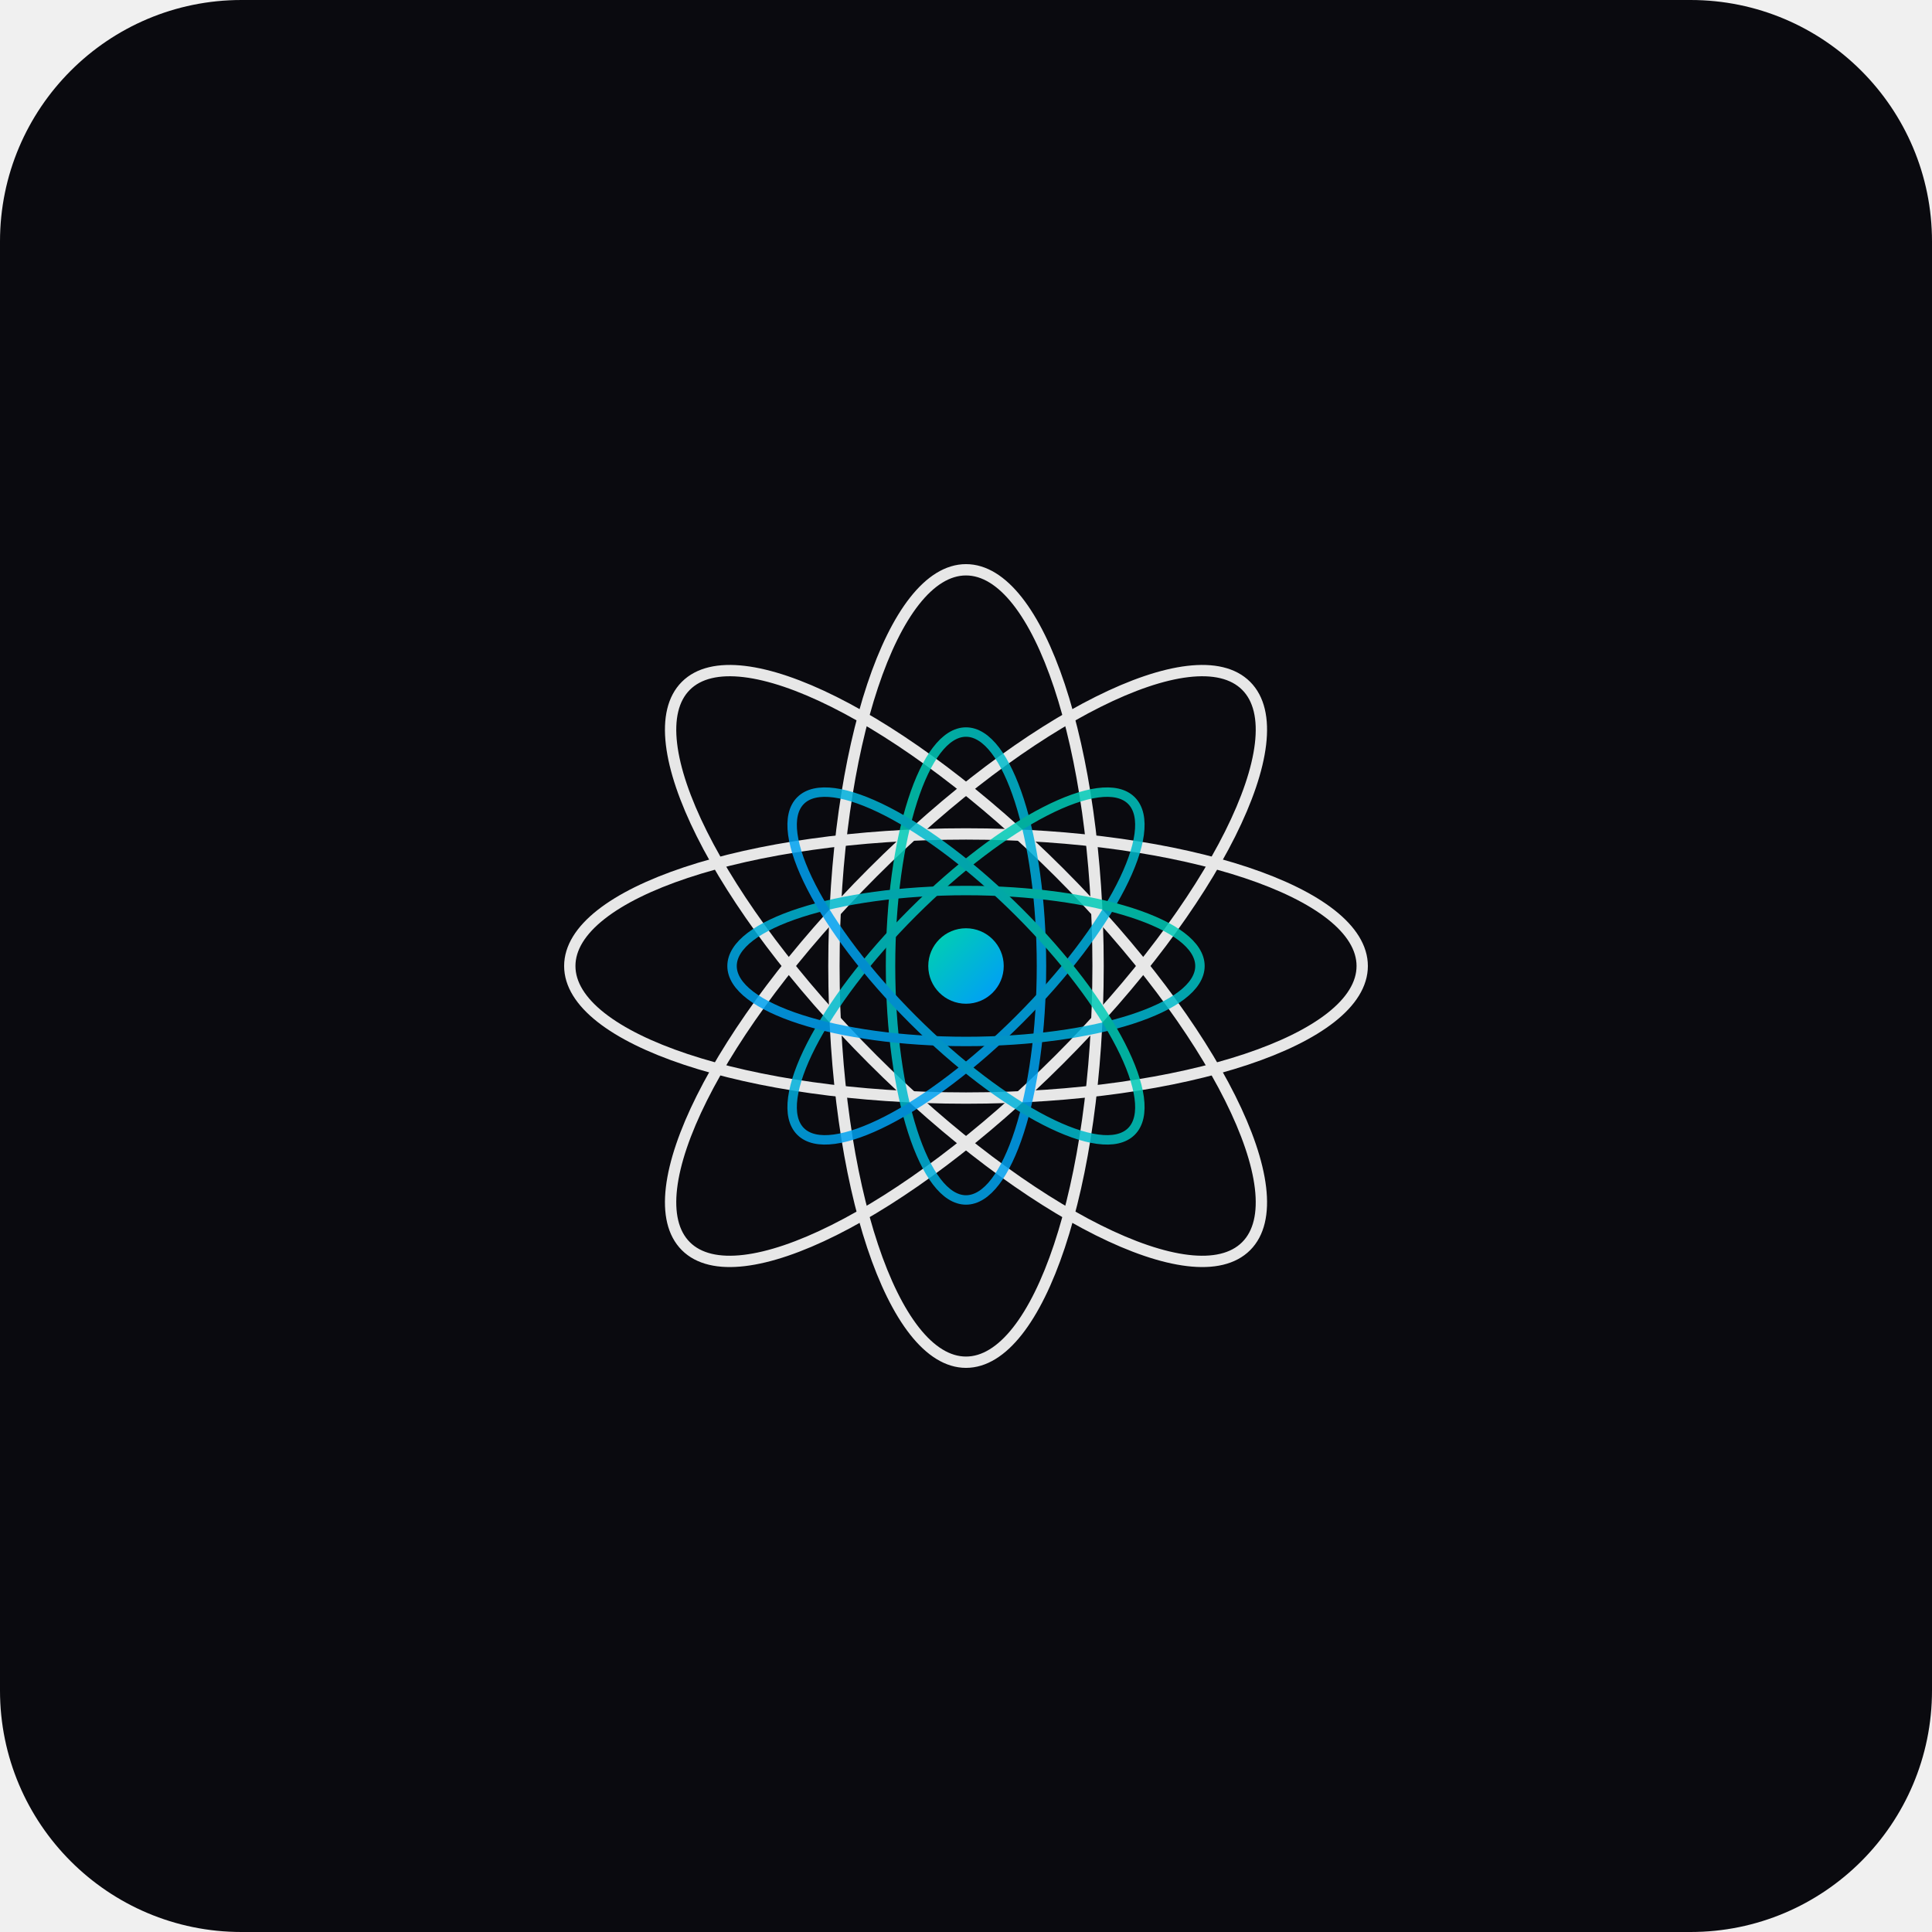
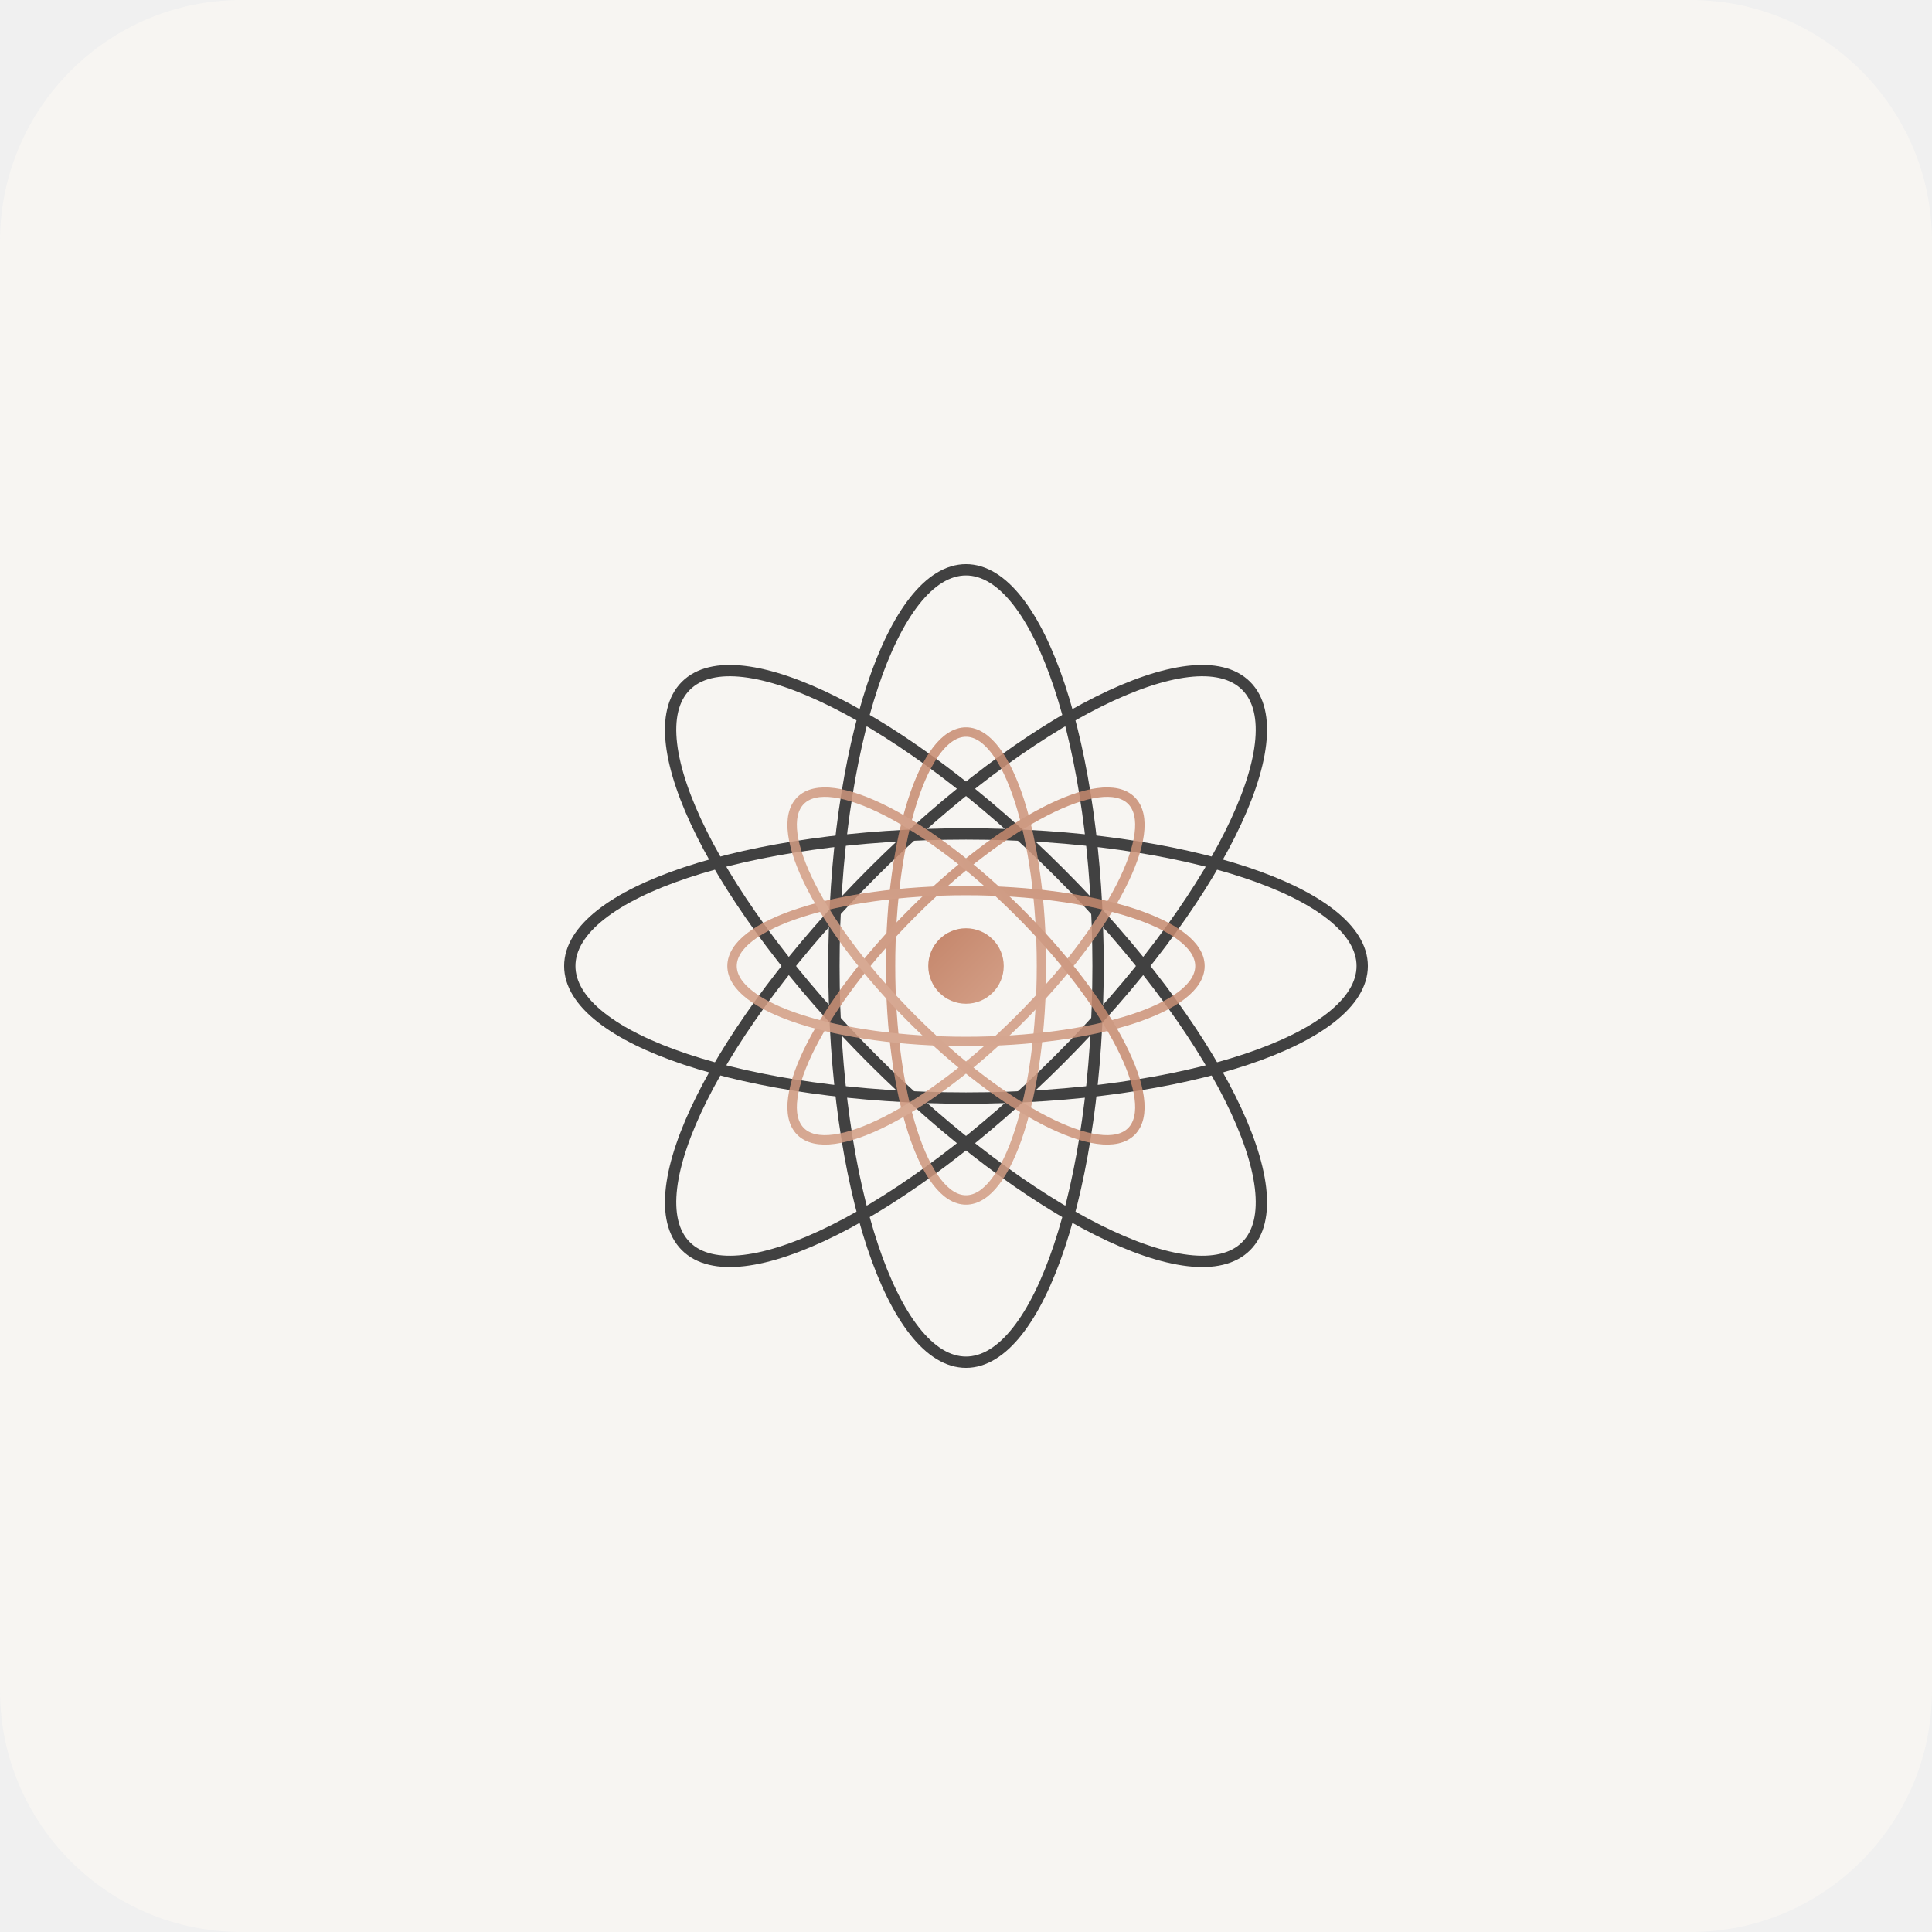
<svg xmlns="http://www.w3.org/2000/svg" width="512" height="512" viewBox="0 0 512 512">
-   <rect width="512" height="512" rx="64" fill="#0a0a0f" />
+   <rect width="512" height="512" rx="64" fill="#F7F5F2" />
  <defs>
    <linearGradient id="iconGradient" x1="0%" y1="0%" x2="100%" y2="100%">
-       <stop offset="0%" style="stop-color:#00d4aa;stop-opacity:1" />
-       <stop offset="100%" style="stop-color:#0099ff;stop-opacity:1" />
+       <stop offset="0%" style="stop-color:#C4856A;stop-opacity:1" />
+       <stop offset="100%" style="stop-color:#D4A088;stop-opacity:1" />
    </linearGradient>
  </defs>
  <g transform="translate(256, 256)" fill="none">
-     <g stroke="#ffffff" stroke-width="3" opacity="0.9">
+     <g stroke="#2D2D2D" stroke-width="3" opacity="0.9">
      <ellipse cx="0" cy="0" rx="35" ry="105" />
      <ellipse cx="0" cy="0" rx="35" ry="105" transform="rotate(45)" />
      <ellipse cx="0" cy="0" rx="35" ry="105" transform="rotate(90)" />
      <ellipse cx="0" cy="0" rx="35" ry="105" transform="rotate(135)" />
    </g>
    <g stroke="url(#iconGradient)" stroke-width="2.5" opacity="0.85">
      <ellipse cx="0" cy="0" rx="20" ry="62" />
      <ellipse cx="0" cy="0" rx="20" ry="62" transform="rotate(45)" />
      <ellipse cx="0" cy="0" rx="20" ry="62" transform="rotate(90)" />
      <ellipse cx="0" cy="0" rx="20" ry="62" transform="rotate(135)" />
    </g>
    <circle cx="0" cy="0" r="10" fill="url(#iconGradient)" />
  </g>
</svg>
